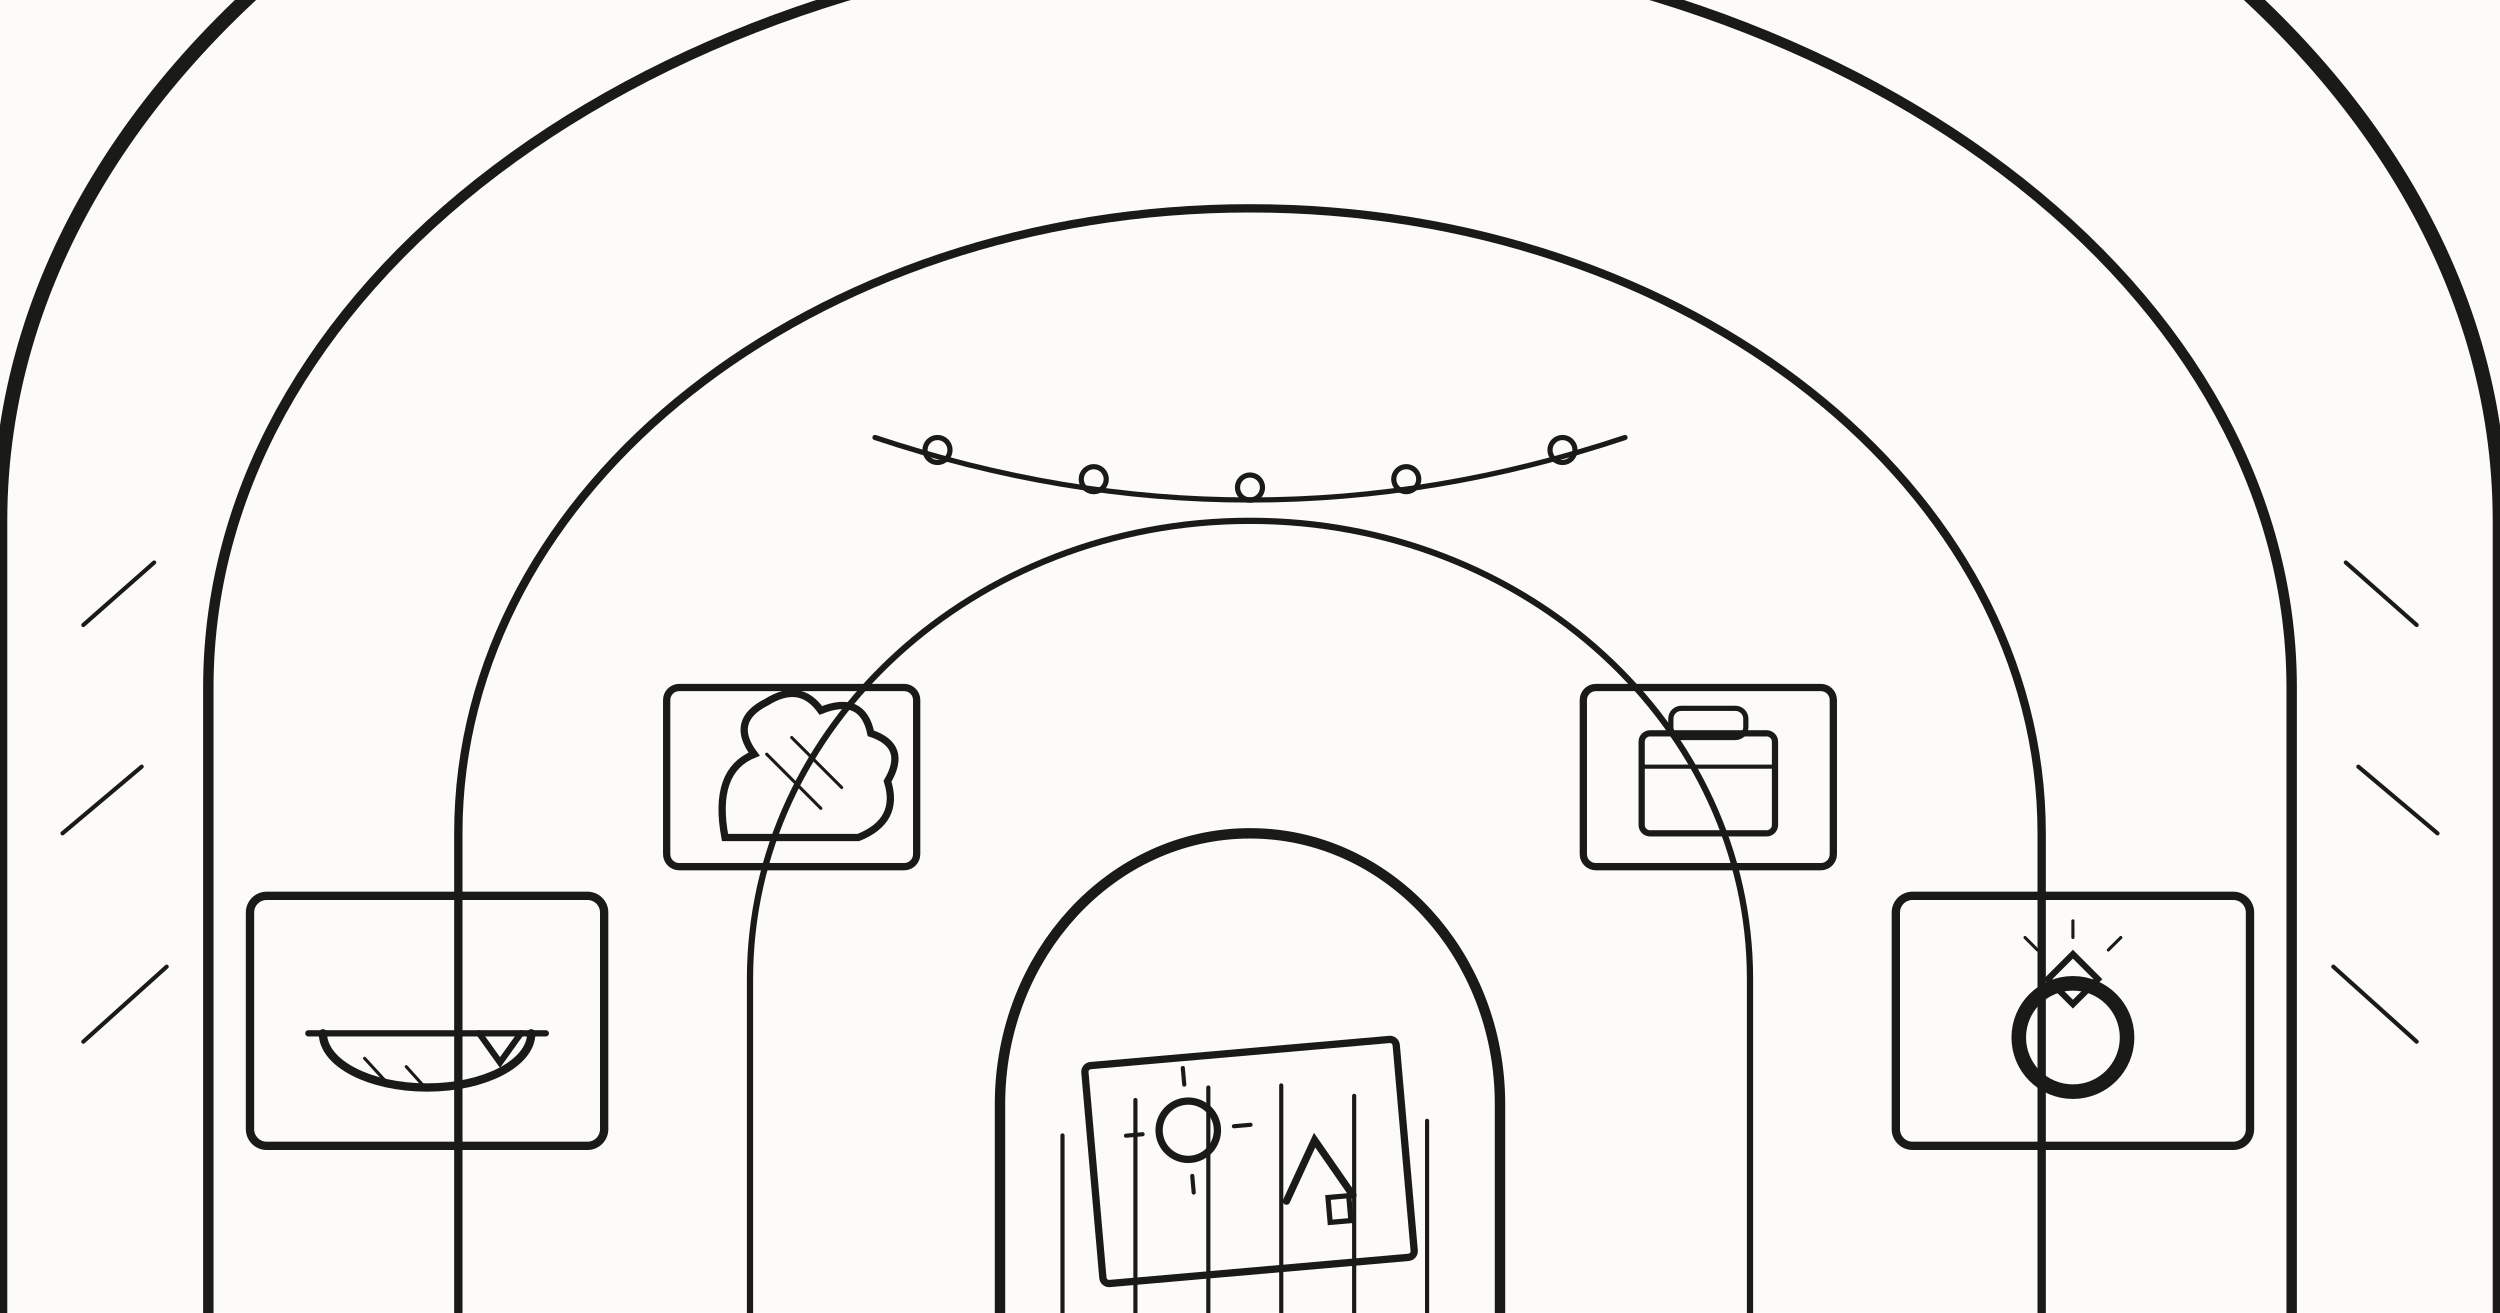
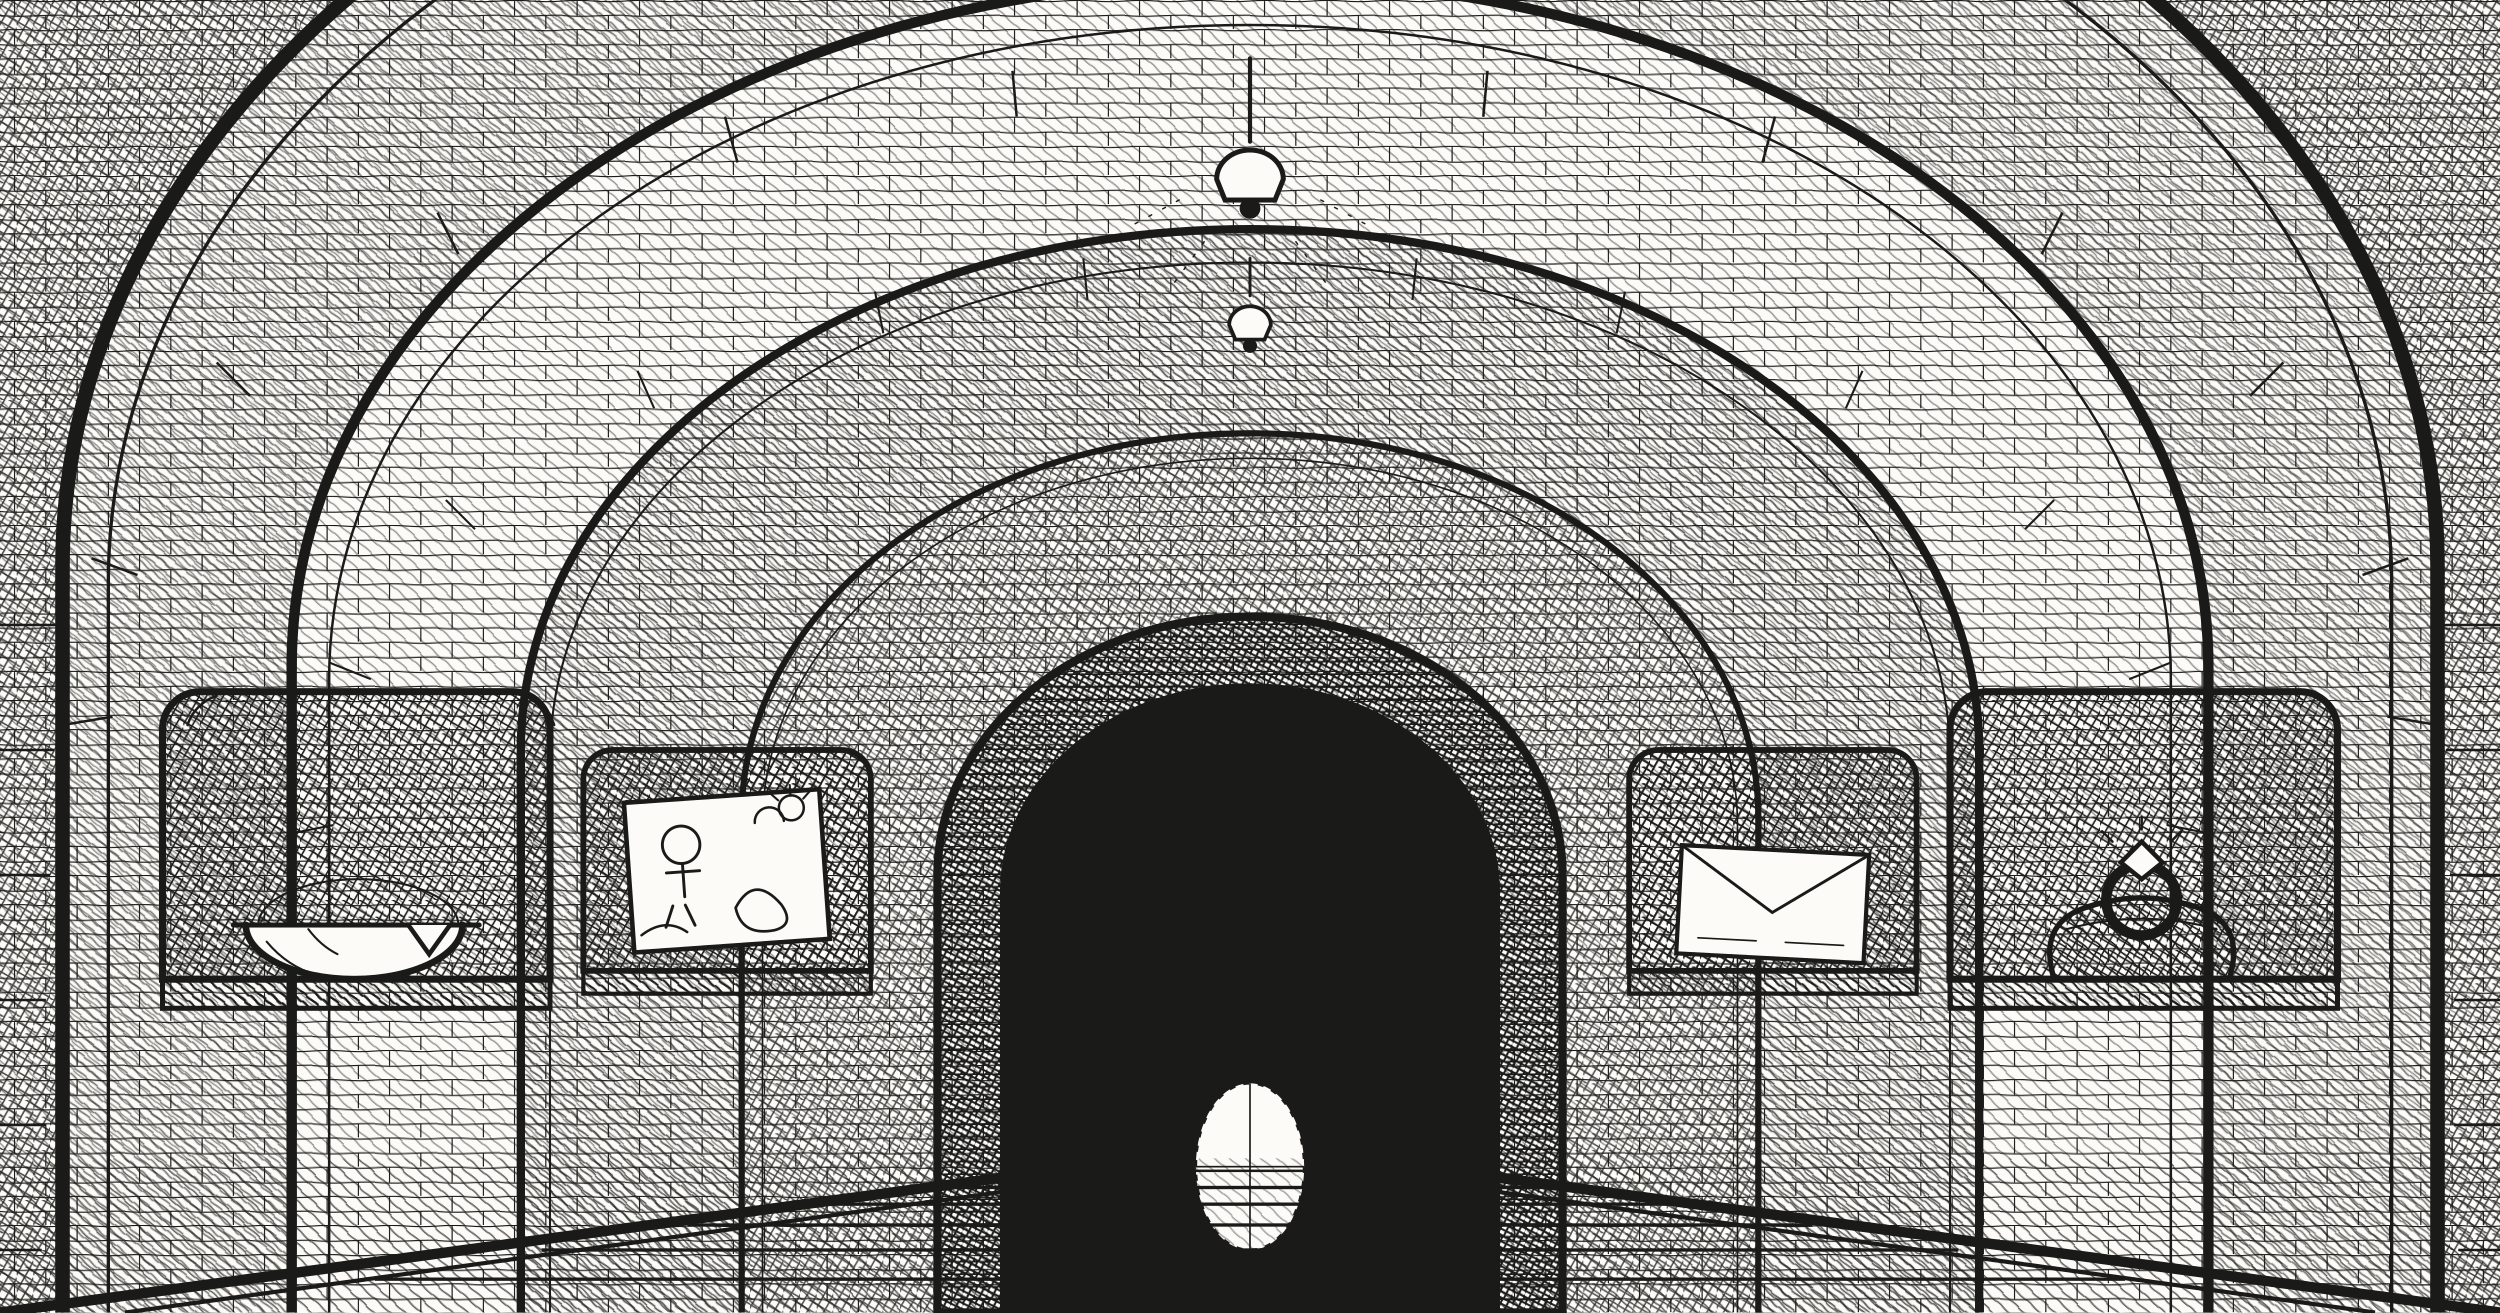
<svg xmlns="http://www.w3.org/2000/svg" viewBox="0 0 1200 630">
+   <defs>
+     <pattern id="hl" width="10" height="10" patternUnits="userSpaceOnUse" patternTransform="rotate(42)">
+       <path d="M-1 3 q3 -.6 5.5 -.1 t5.5 .1 M-1 8.1 q2.6 .5 5.4 0 t5.6 -.2" stroke="#1a1a18" stroke-width=".7" fill="none" />
+     </pattern>
+     <pattern id="hm" width="7" height="7" patternUnits="userSpaceOnUse" patternTransform="rotate(40)">
+       <path d="M-1 2 q2.4 -.5 4.4 0 t3.6 .2 M-1 5.6 q2 .4 4 0 t4 -.3" stroke="#1a1a18" stroke-width=".85" fill="none" />
+     </pattern>
+     <pattern id="xm" width="8" height="8" patternUnits="userSpaceOnUse">
+       <path d="M-1 1.6 L9 7.4 M-1 6.5 L9 12.3 M-1 -3.2 L9 2.6 M1.5 9 L7.3 -1 M5.8 9.4 L11.6 -.6 M-2.8 8.6 L3 -1.4" stroke="#1a1a18" stroke-width=".75" fill="none" />
+     </pattern>
+     <pattern id="xd" width="6" height="6" patternUnits="userSpaceOnUse">
+       <path d="M-1 1 L7 5 M-1 4 L7 8 M-1 -2 L7 2 M1 7 L5 -1 M4 8 L8 0 M-2 6 L2 -2 M-1 5.7 H7" stroke="#1a1a18" stroke-width=".95" fill="none" />
+     </pattern>
+     <pattern id="tl" width="30" height="14" patternUnits="userSpaceOnUse">
+       <path d="M0 .5 q7.5 -.6 15 0 t15 0 M0 7.5 q7 .6 15 .2 t15 -.4 M7 .5 v7 M22 7.7 v7" stroke="#1a1a18" stroke-width=".55" fill="none" />
+     </pattern>
+   </defs>
  <rect width="1200" height="630" fill="#fcfbf7" />
-   <g stroke="#1a1a18" fill="none" stroke-linecap="round">
-     <path d="M0 630 v-380 a600 420 0 0 1 1200 0 v380" stroke-width="7" />
-     <path d="M100 630 v-300 a500 360 0 0 1 1000 0 v300" stroke-width="5" />
-     <path d="M220 630 v-230 a380 300 0 0 1 760 0 v230" stroke-width="4" />
-     <path d="M360 630 v-160 a240 220 0 0 1 480 0 v160" stroke-width="3" />
-     <path d="M480 630 v-100 a120 130 0 0 1 240 0 v100" stroke-width="5" />
-     <g stroke-width="2">
-       <line x1="510" y1="630" x2="510" y2="545" />
-       <line x1="545" y1="630" x2="545" y2="528" />
-       <line x1="580" y1="630" x2="580" y2="522" />
-       <line x1="615" y1="630" x2="615" y2="521" />
-       <line x1="650" y1="630" x2="650" y2="526" />
-       <line x1="685" y1="630" x2="685" y2="538" />
-     </g>
-     <g stroke-width="2">
-       <line x1="40" y1="300" x2="74" y2="270" />
-       <line x1="30" y1="400" x2="68" y2="368" />
-       <line x1="40" y1="500" x2="80" y2="464" />
-       <line x1="1160" y1="300" x2="1126" y2="270" />
-       <line x1="1170" y1="400" x2="1132" y2="368" />
-       <line x1="1160" y1="500" x2="1120" y2="464" />
-     </g>
-     <g stroke-width="2.5">
-       <path d="M420 210 q180 60 360 0" />
-       <circle cx="450" cy="216" r="6" />
-       <circle cx="525" cy="230" r="6" />
-       <circle cx="600" cy="234" r="6" />
-       <circle cx="675" cy="230" r="6" />
-       <circle cx="750" cy="216" r="6" />
-     </g>
-     <g stroke-width="4">
-       <rect x="120" y="430" width="170" height="120" rx="8" />
-       <path d="M155 496 a50 26 0 0 0 100 0" />
-       <line x1="148" y1="496" x2="262" y2="496" stroke-width="3" />
-       <polyline points="230,496 240,510 250,496" stroke-width="3" />
-       <g stroke-width="1.5">
-         <line x1="175" y1="508" x2="186" y2="520" />
-         <line x1="195" y1="512" x2="204" y2="522" />
-       </g>
-     </g>
-     <g stroke-width="4">
-       <rect x="910" y="430" width="170" height="120" rx="8" />
-       <circle cx="995" cy="498" r="26" stroke-width="7" />
-       <polygon points="995,458 1007,470 995,482 983,470" stroke-width="3" />
-       <g stroke-width="1.5">
-         <line x1="995" y1="450" x2="995" y2="442" />
-         <line x1="978" y1="456" x2="972" y2="450" />
-         <line x1="1012" y1="456" x2="1018" y2="450" />
-       </g>
-     </g>
-     <g stroke-width="3.5">
-       <rect x="320" y="330" width="120" height="86" rx="6" />
-       <path d="M348 402 q-6 -32 14 -40 q-12 -16 6 -25 q16 -10 26 4 q20 -8 24 11 q18 6 8 23 q6 19 -14 27z" />
-       <g stroke-width="1.5">
-         <line x1="368" y1="362" x2="394" y2="388" />
-         <line x1="380" y1="354" x2="404" y2="378" />
-       </g>
-     </g>
-     <g stroke-width="3.5">
-       <rect x="760" y="330" width="120" height="86" rx="6" />
-       <rect x="788" y="352" width="64" height="48" rx="4" stroke-width="3" />
-       <rect x="802" y="340" width="36" height="14" rx="5" stroke-width="2.5" />
-       <line x1="788" y1="368" x2="852" y2="368" stroke-width="2" />
-     </g>
-     <g transform="rotate(-5 600 560)" stroke-width="3.5">
-       <rect x="525" y="505" width="150" height="105" rx="3" />
-       <circle cx="572" cy="540" r="14" />
-       <g stroke-width="2">
-         <line x1="572" y1="518" x2="572" y2="510" />
-         <line x1="572" y1="562" x2="572" y2="570" />
-         <line x1="550" y1="540" x2="542" y2="540" />
-         <line x1="594" y1="540" x2="602" y2="540" />
-       </g>
-       <polyline points="616,578 632,550 648,578" />
-       <rect x="636" y="578" width="10" height="12" stroke-width="2.5" />
+   <rect x="0" y="0" width="1200" height="630" fill="url(#tl)" />
+   <rect x="0" y="0" width="1200" height="630" fill="url(#hl)" opacity=".45" />
+   <g stroke="#1a1a18" fill="none">
+     <path d="M30 630 V272 a570 420 0 0 1 1140 0 V630" stroke-width="7" />
+     <path d="M52 630 V280 a548 400 0 0 1 1096 0 V630" stroke-width="1.6" />
+     <g stroke-width="1.2">
+       <path d="M30 348 l24 -4 M44 268 l22 8 M104 174 l16 16 M210 102 l10 20 M348 56 l6 22 M486 34 l2 22 M600 28 l0 22 M714 34 l-2 22 M852 56 l-6 22 M990 102 l-10 20 M1096 174 l-16 16 M1156 268 l-22 8 M1170 348 l-24 -4" />
    </g>
  </g>
+   <g stroke="#1a1a18" fill="none">
+     <path d="M140 630 V320 a460 330 0 0 1 920 0 V630" stroke-width="5" />
+     <path d="M158 630 V326 a442 314 0 0 1 884 0 V630" stroke-width="1.2" />
+     <g stroke-width="1">
+       <path d="M140 400 l20 -4 M158 318 l20 8 M214 240 l14 14 M306 178 l8 18 M420 140 l4 20 M520 124 l2 20 M680 124 l-2 20 M780 140 l-4 20 M894 178 l-8 18 M986 240 l-14 14 M1042 318 l-20 8 M1060 400 l-20 -4" />
+     </g>
+   </g>
+   <g stroke="#1a1a18" fill="none">
+     <path d="M250 630 V360 a350 250 0 0 1 700 0 V630" stroke-width="4" />
+     <path d="M264 630 V364 a336 238 0 0 1 672 0 V630" stroke-width="1" />
+   </g>
+   <g stroke="#1a1a18" fill="none">
+     <path d="M356 630 V392 a244 184 0 0 1 488 0 V630" stroke-width="3" />
+     <path d="M366 630 V396 a234 176 0 0 1 468 0 V630" stroke-width=".8" />
+   </g>
+   <path d="M450 630 V420 a150 124 0 0 1 300 0 V630z" fill="url(#xd)" stroke="#1a1a18" stroke-width="4" />
+   <path d="M480 630 V428 a120 100 0 0 1 240 0 V630z" fill="#1a1a18" />
+   <ellipse cx="600" cy="560" rx="26" ry="40" fill="#fcfbf7" />
+   <path d="M600 520 v80 M574 560 h52" stroke="#1a1a18" stroke-width=".8" />
+   <ellipse cx="600" cy="560" rx="26" ry="40" fill="none" stroke="#1a1a18" stroke-width="1.2" stroke-dasharray="3 4" />
+   <path d="M30 630 V272 a570 420 0 0 1 1140 0 V630 H1060 V320 a460 330 0 0 0 -920 0 V630z" fill="url(#hm)" opacity=".55" />
+   <path d="M250 630 V360 a350 250 0 0 1 700 0 V630 H844 V392 a244 184 0 0 0 -488 0 V630z" fill="url(#hm)" opacity=".7" />
+   <path d="M356 630 V392 a244 184 0 0 1 488 0 V630 H750 V420 a150 124 0 0 0 -300 0 V630z" fill="url(#xm)" opacity=".75" />
+   <path d="M0 0 H1200 V630 H1170 V272 a570 420 0 0 0 -1140 0 V630 H0z" fill="url(#xm)" opacity=".8" />
+   <g stroke="#1a1a18" stroke-linecap="round">
+     <path d="M600 28 v40" stroke-width="2" fill="none" />
+     <path d="M584 86 a16 14 0 0 1 32 0 l-4 10 h-24z" fill="#fcfbf7" stroke-width="2.4" />
+     <circle cx="600" cy="100" r="5" fill="#1a1a18" stroke="none" />
+     <path d="M600 124 v18" stroke-width="1.4" fill="none" />
+     <path d="M590 156 a10 9 0 0 1 20 0 l-3 7 h-14z" fill="#fcfbf7" stroke-width="1.8" />
+     <circle cx="600" cy="166" r="3.4" fill="#1a1a18" stroke="none" />
+     <g stroke-width=".7" stroke-dasharray="1.5 6">
+       <path d="M566 96 l-26 14 M634 96 l26 14 M578 116 l-16 22 M622 116 l16 22" />
+     </g>
+   </g>
+   <g stroke="#1a1a18" fill="none">
+     <path d="M0 630 L520 560 M1200 630 L680 560" stroke-width="5" />
+     <path d="M60 630 L540 564 M1140 630 L660 564" stroke-width="2" />
+     <path d="M180 614 L1020 614 M260 600 L940 600 M330 588 L870 588 M392 578 L808 578 M444 570 L756 570" stroke-width="1.6" />
+     <path d="M510 562 L690 562" stroke-width="1.2" />
+   </g>
+   <rect x="0" y="556" width="1200" height="74" fill="url(#hl)" opacity=".4" />
+   <g stroke="#1a1a18" stroke-linecap="round">
+     <path d="M96 332 h150 a18 18 0 0 1 18 18 v120 h-186 v-120 a18 18 0 0 1 18 -18z" fill="url(#xm)" stroke-width="3.4" />
+     <path d="M90 348 a22 22 0 0 1 14 -14 M252 334 a22 22 0 0 1 14 14" stroke-width="1.2" fill="none" />
+     <rect x="78" y="470" width="186" height="14" fill="url(#hm)" stroke-width="2.4" />
+     <path d="M118 444 a52 26 0 0 0 104 0" fill="#fcfbf7" stroke-width="3.2" />
+     <path d="M112 444 h118" stroke-width="2.4" fill="none" />
+     <polyline points="196,444 206,458 216,444" stroke-width="2.2" fill="#fcfbf7" />
+     <path d="M128 452 q10 12 24 16 M148 446 q6 8 14 12" stroke-width="1" fill="none" />
+     <path d="M124 444 a48 22 0 0 1 96 0" stroke-width="1" fill="none" />
+     <ellipse cx="170" cy="480" rx="58" ry="5" fill="url(#hm)" stroke="none" />
+   </g>
+   <g stroke="#1a1a18" stroke-linecap="round">
+     <path d="M954 332 h150 a18 18 0 0 1 18 18 v120 h-186 v-120 a18 18 0 0 1 18 -18z" fill="url(#xm)" stroke-width="3.4" />
+     <rect x="936" y="470" width="186" height="14" fill="url(#hm)" stroke-width="2.4" />
+     <path d="M986 470 q-8 -26 14 -34 q28 -10 56 0 q22 8 14 34z" fill="url(#hl)" stroke-width="2.6" />
+     <path d="M992 446 q36 -10 72 0" stroke-width="1" fill="none" />
+     <circle cx="1028" cy="432" r="17" fill="none" stroke-width="5" />
+     <circle cx="1028" cy="432" r="17" fill="none" stroke-width="1" />
+     <polygon points="1028,404 1038,414 1028,422 1018,414" fill="#fcfbf7" stroke-width="2.2" />
+     <path d="M1028 398 v-6 M1014 404 l-5 -5 M1042 404 l5 -5" stroke-width="1.2" fill="none" />
+     <ellipse cx="1028" cy="480" rx="56" ry="5" fill="url(#hm)" stroke="none" />
+   </g>
+   <g stroke="#1a1a18" stroke-linecap="round">
+     <path d="M294 360 h110 a14 14 0 0 1 14 14 v92 h-138 v-92 a14 14 0 0 1 14 -14z" fill="url(#xm)" stroke-width="2.8" />
+     <rect x="280" y="466" width="138" height="11" fill="url(#hm)" stroke-width="2" />
+     <g transform="rotate(-4 349 420)">
+       <rect x="302" y="382" width="94" height="72" fill="#fcfbf7" stroke-width="2.2" />
+       <circle cx="328" cy="404" r="9" fill="none" stroke-width="1.4" />
+       <path d="M328 413 v16 m-8 -12 h16 m-14 16 l-4 10 m10 -10 l4 10" stroke-width="1.4" fill="none" />
+       <path d="M352 436 q10 -16 22 0 q6 10 -4 12 q-16 2 -18 -12z" fill="none" stroke-width="1.3" />
+       <path d="M306 446 q12 -8 22 0 M364 396 a7 7 0 0 1 14 0 m-14 0 q-3 8 0 0z" stroke-width="1.2" fill="none" />
+       <circle cx="382" cy="390" r="6" fill="none" stroke-width="1.2" />
+       <path d="M382 384 v-5 M376 386 l-4 -4 M388 386 l4 -4" stroke-width="1" fill="none" />
+     </g>
+   </g>
+   <g stroke="#1a1a18" stroke-linecap="round">
+     <path d="M796 360 h110 a14 14 0 0 1 14 14 v92 h-138 v-92 a14 14 0 0 1 14 -14z" fill="url(#xm)" stroke-width="2.8" />
+     <rect x="782" y="466" width="138" height="11" fill="url(#hm)" stroke-width="2" />
+     <g transform="rotate(3 851 432)">
+       <rect x="806" y="408" width="90" height="52" fill="#fcfbf7" stroke-width="2" />
+       <path d="M806 408 L851 438 L896 408" stroke-width="1.4" fill="none" />
+       <path d="M816 452 h28 M858 452 h28" stroke-width=".8" fill="none" />
+     </g>
+   </g>
+   <g stroke="#1a1a18" fill="none">
+     <path d="M30 630 V272" stroke-width="0" />
+     <path d="M0 300 h28 M0 360 h26 M0 420 h24 M0 480 h22 M0 540 h22 M0 600 h20" stroke-width="1.2" />
+     <path d="M1200 300 h-28 M1200 360 h-26 M1200 420 h-24 M1200 480 h-22 M1200 540 h-22 M1200 600 h-20" stroke-width="1.2" />
+   </g>
</svg>
